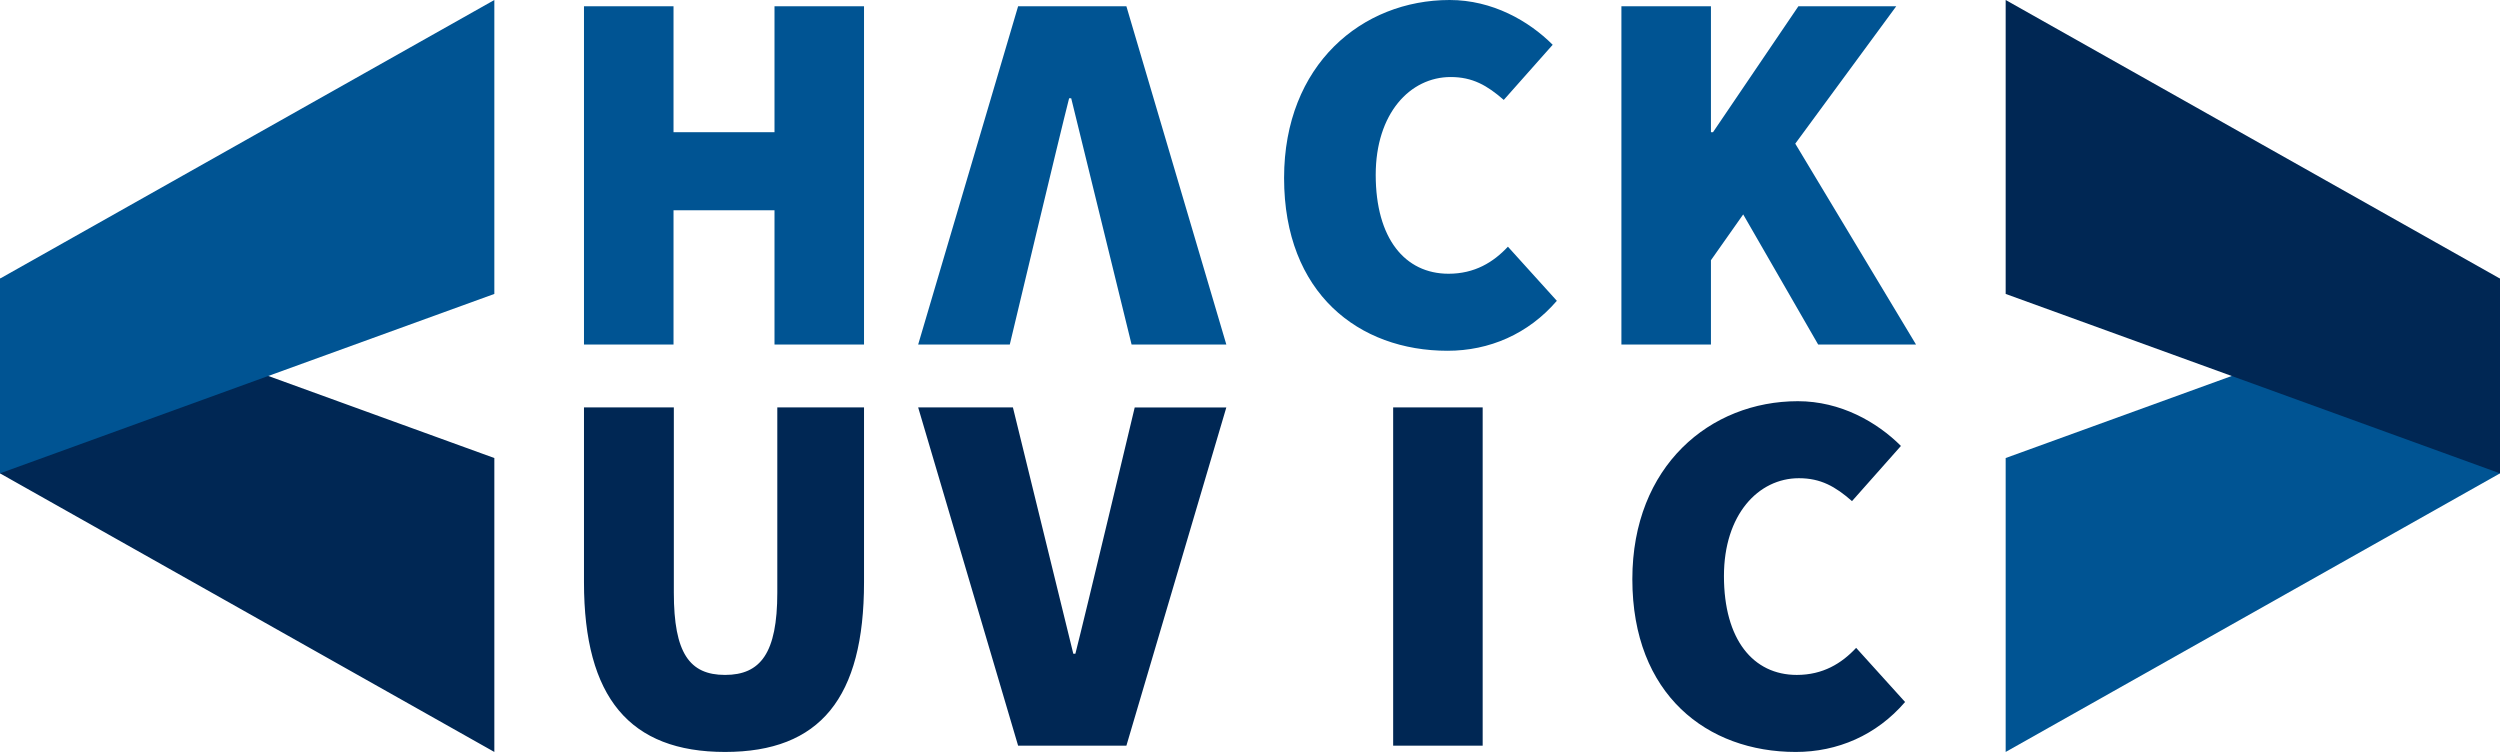
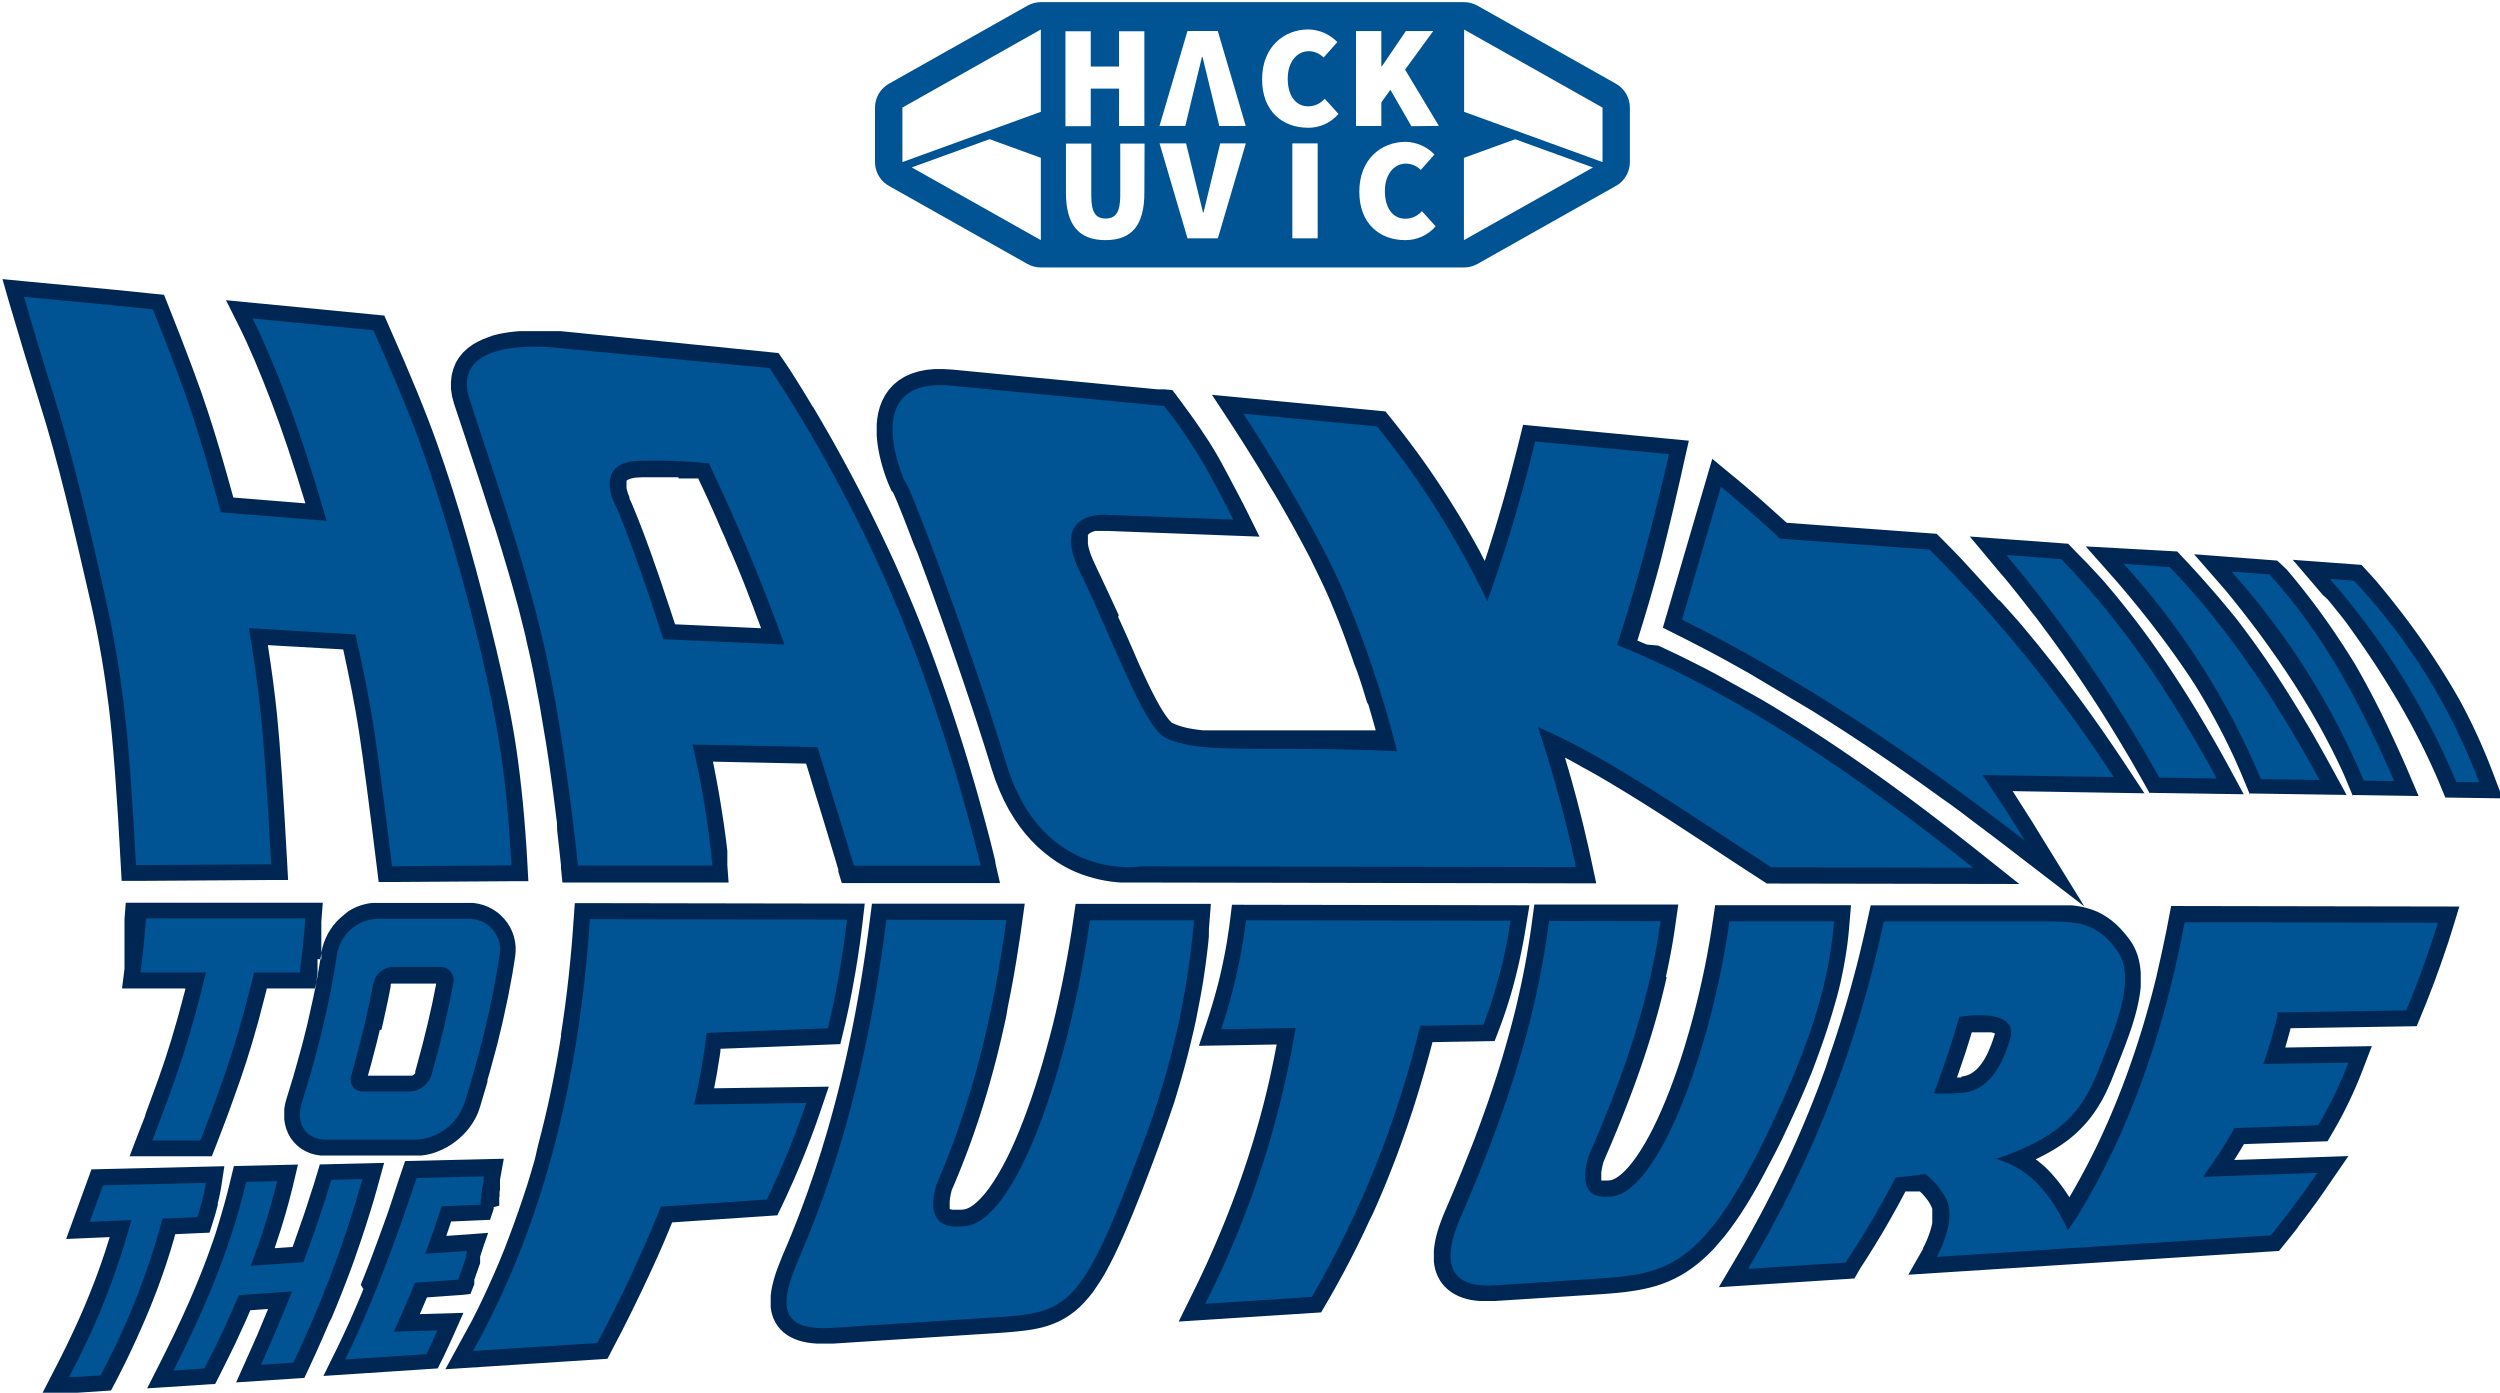
- <svg xmlns="http://www.w3.org/2000/svg" version="1.2" baseProfile="tiny" width="512" height="154" viewBox="0 0 512 154">
-   <path fill="#005493" d="M119.599 1.28h18.338v25.792h20.681V1.28h18.333v69.278h-18.333V43.062h-20.681v27.497h-18.338V1.28zM296.883 0c8.742 0 16.205 4.266 21.108 9.169L307.97 20.464c-3.411-2.982-6.398-4.688-10.871-4.688-8.317 0-15.353 7.46-15.353 20.036 0 13.004 5.97 20.25 14.922 20.25 5.33 0 9.172-2.343 12.153-5.541l10.021 11.085c-5.864 6.821-13.859 10.232-22.388 10.232-18.12 0-33.474-11.724-33.474-35.387C262.982 13.218 278.974 0 296.883 0zm35.181 1.28h18.337v25.792h.425L368.312 1.28h20.04L367.67 29.419l24.731 41.139h-20.042l-15.352-26.646-6.606 9.38v17.266h-18.337V1.28zm-80.912 69.279h-19.404L219.382 20.12h-.426c-1.918 7.461-12.153 50.439-12.153 50.439H188.04L208.51 1.28h22.173l20.469 69.279z" />
-   <path fill="#002754" d="M119.599 83.442h18.403v37.943c0 12.363 3.21 16.838 10.486 16.838 7.28 0 10.703-4.475 10.703-16.838V83.442h17.761v35.815c0 23.656-8.985 34.742-28.464 34.742-19.47 0-28.889-11.086-28.889-34.742V83.442zm165.719 0h18.333v69.276h-18.333V83.442zm82.883-1.277c8.743 0 16.207 4.262 21.11 9.164l-10.02 11.299c-3.411-2.986-6.397-4.69-10.874-4.69-8.316 0-15.353 7.459-15.353 20.037 0 13 5.97 20.249 14.923 20.249 5.33 0 9.17-2.343 12.153-5.543l10.021 11.088c-5.86 6.82-13.856 10.231-22.386 10.231-18.122 0-33.471-11.725-33.471-35.385.002-23.234 15.989-36.45 33.897-36.45zm-180.16 1.277h19.405l12.366 50.44h.426c1.918-7.46 12.152-50.44 12.152-50.44h18.763l-20.469 69.276H208.51l-20.469-69.276zM54.945 76.998L0 57.057v39.885L101.241 154V93.805z" />
-   <path fill="#005493" d="M0 57.057v39.885l54.945-19.944 46.296-16.801V0zm511.999 39.887V57.058l-54.942 19.944-46.296 16.803V154z" />
-   <path fill="#002754" d="M457.057 77.002l54.942 19.942V57.058L410.761 0v60.197z" />
+ <svg xmlns="http://www.w3.org/2000/svg" viewBox="0 0 395 220">
+   <defs>
+     <style>.cls-1{fill:#002754}.cls-1,.cls-2{fill-rule:evenodd}.cls-2,.cls-3{fill:#005493}</style>
+   </defs>
+   <g id="Foreground">
+     <path class="cls-1" d="M281.48 185.36l.76-1.6.75-1.61.73-1.63.72-1.64.7-1.65.69-1.67.67-1.68.66-1.69.64-1.71.63-1.72.57-1.76.6-1.75.58-1.76.57-1.78.55-1.79.54-1.81.52-1.82.5-1.84.49-1.85.47-1.87.45-1.88.44-1.9.86-3.91h31.73l.46.05.45.06.45.08.45.09.45.11.45.13.45.14.44.16.44.18.43.21.43.23.42.25.41.27.41.29.4.32.39.33.38.36.38.38.37.4.36.42.36.44.38.49.39.58.36.64.3.66.24.67.19.68.14.69.1.69.06.7v2.1l-.07.7-.1.7-.12.7-.14.7-.16.7-.18.7-.19.7-.21.7-.22.7-.23.7-.24.69-.25.69-.25.69-.26.68-.26.67-.26.67-.26.66-.26.65-.26.64-.25.63-.25.64-.26.65-.28.64-.28.63-.29.61-.3.6-.31.58-.33.56-.34.55-.35.54-.36.52-.38.51-.39.49-.41.48-.42.46-.44.45-.45.44-.46.42-.48.41-.5.4-.51.38-.53.37-.54.36-.56.35-.57.34-.59.33-.6.32-.62.32-.64.31.2.14.54.43.54.46.53.49.52.53.5.56.45.53.41.52.39.51.37.51.35.5.33.5.2.31.71-1.21.72-1.28.7-1.29.69-1.3.67-1.31.66-1.32.64-1.34.62-1.35.61-1.36.59-1.37.58-1.38.56-1.39.55-1.4.53-1.41.52-1.42.5-1.43.49-1.44.48-1.45.46-1.46.45-1.47.43-1.48.42-1.49.41-1.5.39-1.51.38-1.52.28-1.28.35-1.54.34-1.55.33-1.56.32-1.56.7-3.64 45.54.08-1.14 3.71-.14.44-.14.44-.14.44-.14.44-.14.44-.15.44-.15.44-.15.44-.15.44-.15.44-.15.44-.15.44-.16.44-.16.44-.16.44-.16.44-.16.44-.16.44-.16.44-.17.44-.17.44-.17.44-.17.44-.17.44-.17.44-.17.44-.18.44-.18.44-.18.44-.18.44-.82 2-19.93.32-.09.36-.14.52-.14.51-.14.51-.15.51-.15.51v.13l13.65-.22-1.47 3.82-.13.33-.13.34-.14.35-.15.36-.15.37-.16.38-.16.38-.17.39-.18.4-.18.4-.19.41-.19.42-.2.42-.21.43-.21.43-.16.31-.15.3-.15.3-.15.29-.15.28-.15.28-.15.27-.14.26-.14.26-.14.25-.14.25-.14.24-.13.24-.13.23-.13.22-.83 1.42-13.21.45-.1.17-.28.47-.28.47-.29.47-.29.47-.3.46 18.05-.62-3.05 4.43-.22.32-.22.32-.22.32-.22.32-.22.32-.22.31-.22.32-.22.31-.23.32-.23.31-.23.31-.23.31-.23.31-.23.31-.23.31-.23.31-.23.31-.24.31-.24.31-.24.31-.24.31-.21.33-.24.31-.24.31-.24.31-.25.31-.25.31-.25.31-.25.31-.25.31-.95 1.17-29.92 1.92-28.65 1.84 2.33-4.09v-.15l.06-.1.07-.13.08-.15.08-.17.09-.19.1-.21.1-.23.1-.24.1-.25.1-.27.1-.28.1-.28.09-.29.08-.29.08-.29.07-.3.06-.29v-2.19l-.05-.16-.07-.17-.1-.21-.12-.23-.13-.22-.14-.22-.15-.22-.16-.21-.17-.21-.17-.2-.18-.2-.18-.19-.19-.18-.16-.15h-2.3v.06l-.23.43-.23.43-.23.43-.23.43-.23.43-.24.43-.24.43-.24.43-.24.43-.24.43-.24.43-.25.43-.25.43-.25.43-.25.43-.26.43-.26.43-.26.43-.26.43-.26.43-.27.43-.27.43-.27.43-.27.43-.27.43-.28.43-.28.43-.28.43L293 202l-21.43 1.38 3.32-5.63.87-1.5.85-1.52.84-1.53.83-1.54.81-1.55.8-1.56.79-1.58.77-1.59zM78 190.74v.28l-.57 1.71-6.16.27-.08.25-.16.48-.16.48-.16.48-.16.47v.11l3.45-.24 3.13-.24-.65 1.86-.62 1.91v1.02l-.77 2.21-.05.14-.1.27v.71l-.4 1-.2.54-1.28.14-5.6.4-.21.5-.21.49-.21.49-.21.49-.21.49-.08.18 6.89-.2-1.74 3.92-.11.24-.11.24-.11.24-.11.24-.11.24-.11.24-.11.23-.11.24-.11.24-.11.24-.11.23-.11.24-1 2-18.06 1.19 2.32-4.71.37-.78.37-.78.37-.8.37-.8.37-.81.36-.82.36-.83.36-.84.36-.85.36-.85.35-.86L57 203l.35-.88.35-.88.35-.89.35-.9.34-.9.34-.91.34-.92.34-.92.34-.93.34-.93.34-.94.34-.94.33-.95.33-1 .33-1 .33-1 .33-1 .33-1 .9-2.66 6.7-.16 8.9-.21-.6 3.32v1.62l-.07.24v.74l-.05.22v1.27zm-43.56-.48l-.1.4-.1.38-.1.37-.1.36-.1.34-.1.33-.1.32-.63 2-5.42.24-.17.61-.23.81-.24.81-.25.81-.26.81-.26.8-.27.8-.28.8-.28.8-.29.8-.29.79-.3.79-.31.79-.31.79-.32.79-.33.79-.33.79-.34.78-.34.78-.35.78-.35.78-.36.78-.36.78-.37.78-.37.78-.38.77-.38.77-.39.77-.39.77-1.05 2-5.29.35H6.73L9 215.64l.38-.75.38-.75.37-.75.37-.75.36-.75.36-.75.35-.75.35-.75.34-.75.34-.75.33-.76.33-.76.32-.76.31-.76.31-.76.3-.76.3-.76.29-.76.28-.76.28-.76.27-.76.26-.76.26-.76.25-.76.24-.76.24-.76.16-.52-6.88.3 4-11 21-.5-.5 3.28-.06.33-.06.34-.07.36-.08.38-.09.4-.1.43-.11.45zm1.56-2.12l.25-1 .7-2.9 10.13-.24-.86 3.63-.11.43-.11.43-.11.43-.11.43-.11.43-.12.43-.12.43-.12.43-.12.43-.12.43-.13.43-.13.43-.13.43-.13.43-.13.43-.14.43-.14.43-.14.43-.14.43-.14.43-.14.43-.15.43v.12l2.82-.19v-.07l.15-.4.14-.4.14-.4.14-.4.14-.4.14-.4.14-.4.14-.4.14-.4.14-.4.14-.4.14-.4.14-.4.13-.4.13-.4.13-.4.13-.4.13-.4.13-.4.13-.4.13-.4.13-.4.13-.4.13-.4.13-.4.12-.4.12-.4.65-2.17 10.16-.24-1.16 4.21-.26.92-.27.93-.28.92-.28.92-.29.92-.29.92-.3.92-.3.92-.31.92-.32.92-.32.92-.31.92-.33.92-.34.92-.35.92-.35.92-.36.92-.36.92-.37.92-.37.92-.38.92-.38.92-.41.8-.39.92-.4.92-.4.92-.41.92-.41.92-.42.92-.42.92-1.06 2.27-10.78.71 1.87-4.19.16-.36.16-.36.16-.36.16-.36.16-.36.16-.36.16-.36.16-.36.16-.36.15-.36.15-.36.15-.36.15-.36.15-.36.15-.36.15-.36.15-.36.15-.36.15-.36.15-.36.09-.21-2.83.2v.05l-.16.37-.16.37-.16.37-.16.37-.17.37-.17.37-.17.37-.17.37-.17.37-.17.37-.17.37-.17.37-.17.37-.17.37-.18.37-.18.37-.18.37-.18.37-.18.37-.18.36-.18.36-.18.36-.18.37-.18.36-.18.36-.18.36-.18.37-.85 1.66-10.75.7 2.43-4.81.42-.85.42-.85.42-.85.42-.86.41-.86.41-.87.41-.87.4-.88.4-.88.39-.88.39-.89.38-.89.38-.9.37-.9.37-.91.36-.91.35-.92.35-.92.34-.93.33-.93.33-.94.32-.94.31-1 .3-1 .3-1 .29-1 .28-1 .27-1 .26-1zm43.11-43.53l.55.56.49.62.42.67.35.72.27.76.18.79.1.82v.84l-.08.78-.07.44-.06.38-.06.38-.06.37-.06.37-.06.37-.06.38-.07.37-.07.37-.07.38-.07.37-.07.37-.07.37-.07.37-.07.38-.07.37-.07.37-.08.37-.08.37-.08.37-.08.37-.08.37-.08.37-.08.37-.08.37-.08.37-.08.37-.08.37-.09.37-.09.37-.09.37-.09.37-.09.37-.09.38-.09.38-.09.37-.09.37-.1.37-.1.37-.1.37-.1.37-.1.37-.1.37-.1.37-.1.37-.1.37-.1.37-.1.37-.1.37-.11.37-.11.37-.11.37-.04.45-.11.37-.11.37-.11.37-.11.37-.11.37-.11.37-.11.37-.11.37-.11.37-.11.37-.13.42-.27.75-.36.77-.42.73-.47.69-.52.65-.56.6-.6.56-.64.52-.67.47-.7.42-.73.37-.83.35-.78.26-.8.19-.82.12H50.62l-.81-.13-.78-.22-.74-.32-.69-.4-.63-.49-.56-.57-.48-.63-.39-.69-.3-.73-.21-.76-.12-.78v-1.6l.13-.81.2-.75.13-.42.11-.36.11-.36.11-.36.11-.36.11-.36.11-.36.11-.36.11-.36.11-.36.12-.43.19-.66.1-.36.1-.36.1-.36.1-.36.1-.36.1-.36.1-.36.1-.36.1-.36.1-.36.18-.69.1-.39.09-.36.09-.36.09-.36.09-.36.09-.36.09-.36.09-.36.08-.36.08-.36.08-.36.08-.36.08-.36.08-.36.08-.36.08-.36.08-.36.08-.36.08-.36.08-.36.07-.36.08-.4.14-.68.07-.36.07-.36.07-.36.07-.36.07-.36.06-.36.06-.36.06-.36.06-.36.06-.36.06-.36.06-.36.06-.36.06-.36.06-.42.15-.75.23-.78.3-.75.35-.72.41-.68.46-.64.51-.6.56-.55.61-.51.64-.54.69-.4.72-.34.76-.27.79-.2.82-.13h15.99l.82.13.79.21.75.29.71.37.66.44.61.5zM60 162.75l-.11.46-.11.46-.11.46-.11.46-.12.46-.12.46-.12.46-.12.46-.12.46-.12.46-.12.46-.12.46-.13.46-.13.46-.13.46-.09.31h7.01l.09-.05.09-.07.09-.07.08-.07.07-.08.06-.08v-.28l.11-.39.13-.45.12-.45.12-.45.12-.45.12-.44.12-.45.12-.45.12-.45.12-.45.11-.44.11-.45.11-.45.11-.45.11-.44.11-.45.11-.44.1-.44.1-.44.1-.45.1-.44.1-.44.1-.44.1-.45.09-.44.09-.45.09-.45.09-.45.09-.45.09-.45.09-.45v-.06h-7.08l-.05.05-.05.06v.32l-.08.4-.09.46-.09.46-.09.46-.09.46-.1.46-.1.46-.1.46-.1.46-.1.46-.1.46-.1.46-.1.46-.11.46-.11.46zm-9.83-11.21v2.16l-.31 2.48h-7.73v.16l-.11.42-.11.42-.11.42-.11.42-.11.42-.11.42-.11.42-.11.42-.11.42-.11.42-.11.42-.11.42-.12.42-.12.42-.12.42-.12.42-.12.42-.12.42-.12.42-.12.42-.13.42-.13.42-.13.42-.13.42-.13.42-.13.42-.13.42-.14.42-.14.42-.14.42-.14.42-.14.42-.14.42-.14.42-.15.42-.15.42-.15.42-.15.42-.15.42-.15.42-.15.42-.15.42-.15.42-.15.42-.15.42-.15.42-.16.42-.15.42-.16.42-.16.42-.16.42-.16.42-.16.42-.16.42-.16.42-.16.41-.16.42-.16.42-.78 2h-13l1.48-3.86.16-.41.16-.41.16-.41.16-.41.16-.41.16-.41.09-.37.15-.41.15-.41.15-.41.15-.41.15-.41.15-.41.15-.41.15-.41.15-.41.15-.41.15-.41.15-.41.15-.41.14-.41.15-.43.28-.8.14-.41.14-.41.14-.41.14-.41.13-.41.13-.41.13-.41.13-.41.13-.41.13-.4.13-.41.12-.41.12-.41.12-.41.23-.78.13-.45.12-.41.12-.41.12-.41.11-.41.11-.41.11-.41.11-.41.11-.41.11-.41.11-.41.11-.41.11-.41.11-.41.11-.41v-.15h-10l.39-3.11v-7.84l.2-2.6H51l-.23 3v5.94zm141.15 46.65l.59-1.34.57-1.34.56-1.34.55-1.34.53-1.34.52-1.34.5-1.34.49-1.34.47-1.34.46-1.34.45-1.34.43-1.34.42-1.34.4-1.34.39-1.34.38-1.34.36-1.34.35-1.34.33-1.34.32-1.34.3-1.34.29-1.34.28-1.34.26-1.34.19-1-12.29.21 1.31-3.93.17-.52.17-.52.16-.52.16-.52.16-.52.15-.52.15-.52.15-.52.14-.52.14-.52.14-.52.13-.52.13-.52.12-.52.12-.52.12-.52.11-.52.11-.52.11-.52.1-.52.1-.52.1-.52.09-.52.09-.52.08-.52.08-.52.08-.52.08-.52.07-.52.07-.52.34-2.76 47 .08-.57 3.46-.08.51-.09.53-.09.53-.1.53-.1.53-.1.53-.11.53-.11.53-.11.53-.11.53-.12.53-.12.53-.13.53-.13.53-.13.53-.14.53-.14.53-.14.53-.15.53-.15.53-.16.53-.16.53-.17.53-.17.53-.17.53-.18.53-.18.53-.19.53-.19.53-.2.53-.81 2.12-9.82.17-.24.93-.38 1.4-.39 1.4-.4 1.4-.41 1.4-.42 1.39-.43 1.39-.44 1.39-.46 1.38-.47 1.38-.48 1.38-.49 1.37-.5 1.37-.52 1.37-.53 1.36-.54 1.36-.56 1.36-.57 1.35-.58 1.35-.6 1.35-.62 1.26-.62 1.34-.64 1.33-.65 1.33-.67 1.33-.68 1.32-.7 1.32-.71 1.31-.72 1.31-.74 1.31-1.43 2.46-22.51 1.45 2.6-5.28.65-1.34.63-1.34.62-1.34.6-1.34zM88.61 163.6l.34-2.26.32-2.27.29-2.29.27-2.31.24-2.33.22-2.34.19-2.36.34-4.75 45.81.08-.39 3.36-.07.55-.07.54-.07.54-.07.55-.07.55-.08.55-.08.54-.08.54-.08.55-.08.55-.09.55-.09.55-.09.54-.09.55-.1.54-.1.55-.1.55-.1.55-.1.55-.1.54-.11.55-.11.55-.11.55-.11.55-.12.55-.12.55-.12.55-.12.55-.13.55-.13.55-.58 2.41-18.94.74v.34l-.05.36-.05.36-.06.37-.06.37-.06.37-.06.37-.06.37-.06.37-.06.37-.06.37-.07.37-.07.37-.07.37-.07.37-.07.37-.07.37 18.12-.26-1.32 3.88-.17.49-.17.49-.17.49-.17.49-.18.49-.18.49-.18.49-.18.48-.18.49-.19.49-.19.49-.19.49-.19.49-.19.49-.2.48-.2.48-.2.49-.2.49-.21.49-.21.49-.21.49-.21.49-.21.48-.22.48-.22.49-.22.49-.22.49-.22.48-.23.49-.23.49-.87 1.81-16.62 1.12-.24.58-.28.69-.29.69-.29.69-.29.69-.3.68-.3.68-.3.68-.31.68-.31.68-.31.68-.31.68-.32.68-.32.68-.32.68-.32.68-.33.68-.33.68-.33.68-.33.68-.33.68-.34.68-.34.68-.34.68-.34.68-.35.67-.35.67-.35.67-.35.67-1 1.93-25.61 1.65 3.2-5.86 1-1.83.93-1.85.9-1.87.87-1.89.85-1.9.82-1.92.79-1.94.76-2 .74-2 .71-2 .68-2 .66-2 .63-2.06.6-2.07L85 181l.55-2.11.52-2.13.5-2.15.47-2.17.44-2.18.42-2.2.39-2.22.37-2.24zm174.72-9.18l-.28 1.2-.29 1.2-.3 1.2-.31 1.2-.33 1.19-.34 1.19-.35 1.19-.36 1.18-.37 1.18-.38 1.18-.39 1.18-.4 1.17-.41 1.17-.42 1.17-.43 1.17-.44 1.17-.45 1.16-.45 1.16-.46 1.16-.47 1.16-.48 1.16-.48 1.16-.49 1.16-.5 1.16-.42 1-.13.52-.12.6-.08.53v1.23h1.09l.43-.05.32-.1.4-.19.47-.3.53-.42.57-.54.6-.66.62-.78.64-.88.65-1 .65-1.08.65-1.17.65-1.26.64-1.34.63-1.41.63-1.48.61-1.54.6-1.6.59-1.65.57-1.7.55-1.74.53-1.77.52-1.81.49-1.83.47-1.85.45-1.87.42-1.88.4-1.89.37-1.89.34-1.89.31-1.88.61-4.05h21.46l-.32 3.83-.11 1.11-.13 1.1-.15 1.09-.17 1.09-.19 1.08-.2 1.07-.22 1.06-.23 1.06-.25 1-.26 1-.28 1-.29 1-.3 1-.31 1-.32 1-.33 1-.34 1-.35 1-.36 1-.37 1-.37 1-.38 1-.39.94-.39.94-.39.93-.4.92-.4.91-.41.91-.41.9-.41.89-.41.89-1 2.14-1 2-1 1.91-.94 1.8-.92 1.69-.91 1.58-.89 1.48-.88 1.38-.87 1.29-.87 1.2-.86 1.12-.86 1-.86 1-.87.88-.88.81-.88.74-.89.67-.9.61-.91.54-.92.48-.93.42-.94.37-.95.32-1 .27-1 .23-1 .19-1 .16-1 .13-1 .11-1 .09-1 .08-1 .07-16.51 1.06h-2.38l-.74-.07-.71-.11-.68-.16-.65-.2-.62-.25-.59-.3-.56-.35-.52-.4-.47-.45-.42-.49-.36-.53-.3-.56-.24-.57-.18-.58-.13-.59-.08-.59v-1.77l.06-.59.09-.59.11-.59.14-.59.16-.59.18-.59.2-.59.21-.59.23-.59.24-.59.64-1.49.62-1.46.61-1.46.6-1.45.59-1.45.58-1.45.57-1.44.56-1.44.54-1.44.53-1.44.52-1.44.51-1.44.49-1.44.48-1.44.47-1.44.45-1.44.44-1.44.42-1.44.41-1.44.4-1.44.38-1.44.37-1.45.35-1.45.33-1.46.32-1.46.3-1.46.29-1.47.27-1.48.25-1.48.24-1.49.22-1.49.5-3.72h22.75l-.59 4.11-.19 1.23-.21 1.22-.22 1.22-.24 1.22-.25 1.21-.26 1.21zm-125.49-11.64h24.07l-.59 4.22-.2 1.35-.21 1.35-.21 1.35-.22 1.35-.23 1.35-.24 1.34-.25 1.34-.26 1.34-.27 1.34-.23 1.39-.29 1.34-.3 1.34-.31 1.34-.32 1.33-.33 1.33-.35 1.33-.36 1.33-.37 1.33-.38 1.33-.4 1.32-.41 1.32-.42 1.32-.44 1.32-.45 1.32-.47 1.32-.48 1.31-.5 1.31-.51 1.31-.53 1.31-.54 1.3-.47 1.09-.14.59-.12.64-.06.55v1.2h.06l.14.05.24.06h1.4l.51-.06.39-.12.46-.22.53-.34.58-.48.62-.61.65-.74.67-.87.68-1 .69-1.1.69-1.21.69-1.31.68-1.41.67-1.49.66-1.57.65-1.65.64-1.72.63-1.78.61-1.84.59-1.89.58-1.94.56-2 .54-2 .52-2 .49-2.07.47-2.09.45-2.1.42-2.11.4-2.12.37-2.11.34-2.11.63-4.27h21.37l-.31 3.93L191 148l-.12 1.21-.14 1.2-.15 1.2-.16 1.19-.17 1.19-.18 1.18-.2 1.18-.21 1.17-.22 1.16-.23 1.16L189 161l-.25 1.15-.26 1.14-.27 1.13-.27 1.12-.28 1.12-.29 1.11-.3 1.1-.3 1.09-.31 1.08-.32 1.08-.32 1.07-.33 1.06-.34 1-.34 1-.35 1-.35 1-.36 1-.36 1-.36 1-.91 2.45-.87 2.3-.83 2.15-.8 2-.76 1.88-.74 1.76-.71 1.64-.69 1.52-.73 1.55-.67 1.31-.63 1.19-.66 1.12-.66 1-.67 1-.71.88-.71.81-.73.73-.76.66-.79.59-.82.52-.84.45-.87.38-.88.32-.9.26-.92.21-.93.17-1 .14-1 .11-1 .1-1 .08-1.09.08-1.13.07-25 1.61h-2.53l-.77-.06-.74-.1-.71-.14-.68-.19-.65-.24-.62-.29-.59-.35-.54-.41-.49-.47-.43-.52-.36-.56-.29-.59-.22-.61-.15-.61-.09-.61v-1.81l.07-.6.1-.59.13-.6.15-.6.17-.6.19-.6.21-.61.21-.53.24-.62.25-.63.26-.63.7-1.65.67-1.62.65-1.63.63-1.63.61-1.63.59-1.63.57-1.64.56-1.64.54-1.64.52-1.64.5-1.65.49-1.65.47-1.65.45-1.65.44-1.66.42-1.66.41-1.66.39-1.66.38-1.67.36-1.67.35-1.67.34-1.67.32-1.67.31-1.68.3-1.68.29-1.68.27-1.68.26-1.69.25-1.69.24-1.69.23-1.69.51-3.91zm178.09-47.94l1 1.11 1 1.12 1 1.12.95 1.13.94 1.13.93 1.13.92 1.14.91 1.14.9 1.14.89 1.15.88 1.15.87 1.15.87 1.16.86 1.16.85 1.16.84 1.17.83 1.17.82 1.17.81 1.18.81 1.18.8 1.18.79 1.18 3.42 5.18L318 125l.13.2.21.33.21.33.21.33.21.33.21.33.21.33.21.33.21.33.21.33.21.33.21.33.21.33.21.33.21.33.21.33.2.33.2.33.2.33 7.45 12.08-12.64-9.71-1.69-1.29-1.69-1.27-1.68-1.26-1.63-1.25-1.68-1.24-1.7-1.2-1.68-1.21-1.68-1.2-1.68-1.18-1.68-1.17-1.68-1.16-1.68-1.14-1.68-1.13-1.68-1.11-1.68-1.1-1.68-1.08-1.68-1.07-1.68-1.06-1.68-1-1.68-1-1.68-1-1.68-1-1.68-1-1.68-1-1.68-.94-1.7-.95-1.67-.91-1.68-.89-1.67-.87-1.68-.86-3.57-1.79 7.81-26.69 3.27 2.71.31.25.31.25.3.25.3.26.3.25.3.25.3.26.3.26.3.25.3.26.3.26.3.26.3.26.3.26.3.26.29.26.29.26.29.26.29.26.29.26.29.26.29.26.29.26.29.26.29.26.29.26.29.26.49.44 23.7 1.74 1.73 1.74 1.06 1.08 1.05 1.09 1 1.09 1 1.09 1 1.1 1 1.1 1 1.11 1 1.11zm23.72 30.5l-1.35-2.4-.64-1.12-.64-1.12-.65-1.12-.66-1.11-.66-1.11-.67-1.11-.68-1.11-.7-1.14-.69-1.1-.7-1.1-.71-1.1-.71-1.09-.72-1.09-.73-1.09-.74-1.09-.75-1.09-.75-1.08-.76-1.08-.77-1.08-.78-1.07-.79-1.07-.79-1.07-.8-1.07-.81-1.03-.82-1.06-.83-1.06-.84-1.06-.85-1.06-.86-1.05-.86-1-4.71-5.64 15.54 1.14 1.64 1.71 1 1 .95 1 .93 1 .92 1 .9 1.05.89 1.06.88 1.07.86 1.07.85 1.08.84 1.08.82 1.09.81 1.09.8 1.1.78 1.1.77 1.11.76 1.11.75 1.12.74 1.12.73 1.12.72 1.13.71 1.13.7 1.13.69 1.13.68 1.14.67 1.14.66 1.14.66 1.14.65 1.14.64 1.14.63 1.14 2.71 5-14.87-.22zm15.85.24l-1.09-2.64-.46-1.09-.48-1.08-.47-1.07-.51-1.08-.52-1.08-.53-1.07-.55-1.07-.56-1.07-.58-1.07-.59-1.06-.6-1.06-.62-1.06-.63-1.05-.65-1.05-.66-1-.67-1-.69-1-.7-1-.71-1-.73-1-.74-1-.75-1-.76-1-.78-1-.79-1-.8-1-.82-1-.83-1-.84-1-.85-1-5-5.65 14.46.8 1.6 1.7.92 1 .91 1 .89 1 .88 1 .87 1 .85 1 .84 1 .83 1 .81 1 .8 1.05.79 1.06.78 1.06.77 1.07.76 1.07.75 1.08.73 1.08.72 1.08.71 1.09.7 1.09.69 1.09.68 1.09.68 1.1.67 1.1.66 1.1.65 1.1.64 1.1.63 1.11.63 1.11.62 1.11.61 1.11 2.69 4.92-15.27-.23zm16.27.24l-1.08-2.6-.45-1.05-.46-1-.48-1-.49-1-.5-1-.52-1-.53-1-.54-1-.56-1-.57-1-.58-1-.6-1-.61-1-.62-1-.63-1-.65-1-.66-1-.67-1-.68-1-.7-1-.71-1-.72-1-.73-1-.75-1-.76-1-.77-1-.78-1-.79-1-.81-1-.82-1-4.89-5.6 13.14 1 1.52 1.43.84 1 .82 1 .8 1 .78 1 .77 1 .75 1 .73 1 .72 1 .7 1 .68 1 .67 1 .66 1 .64 1 .63 1 .62 1 .6 1.05.59 1.06.58 1.06.57 1.06.56 1.07.55 1.07.54 1.07.53 1.07.52 1.08.51 1.08.5 1.08.5 1.08.49 1.08.49 1.08.48 1.09 2 4.69-10.39-.16zm14.6.22l-1.06-2.57-.43-1-.45-1-.46-1-.47-1-.48-1-.5-1-.51-1-.52-1-.53-1-.55-1-.56-1-.57-1-.58-1-.6-1-.61-1-.62-1-.63-1-.64-1-.65-1-.67-1-.68-1-.69-1-.7-1-.71-1-.72-1-.73-.95-.75-.94-.76-.94-.77-.94-.77-.7-4.74-5.55 10.86.8 1.53 1.67.85.95.83 1 .82 1 .8 1 .79 1 .77 1 .76 1 .74 1 .73 1 .71 1 .7 1 .68 1 .67 1 .65 1 .64 1 .62 1 .61 1 .6 1 .58 1 .57 1 .55 1.05.54 1.05.53 1.06.51 1.06.5 1.07.48 1.07.47 1.08.46 1.08.44 1.09.43 1.09 1.73 4.57-9-.13zm-209.7-28.56l.46 1 .45 1 .45 1 .44 1 .44 1 .43 1 .43 1 .42.94.42.91.41.88.4.85.4.81.39.77.38.73.37.68.36.63.34.57.33.51.31.45.28.37.25.29.2.21.14.12.14.07.28.12.29.12.3.11.31.1.33.1.34.09.36.09.38.08.39.07.42.07.43.06.46.06.48.05h27.28l-.06-.23-.19-.68-.21-.73-.22-.78-.24-.82-.25-.86-.19-.29-.29-.94-.3-1-.32-1-.33-1-.34-1L214 105l-.37-1.08-.39-1.1-.4-1.11-.41-1.12-.43-1.16-.44-1.12-.45-1.12-.46-1.12-.44-1.07-.48-1.1-.5-1.11-.53-1.12-.55-1.14-.57-1.15-.58-1.21-.62-1.17-.62-1.17-.63-1.16-.63-1.16-.64-1.15-.64-1.13-.64-1.12-.63-1.1-.63-1.07-.62-1-.6-1-.59-1-.57-.94-.55-.9-.53-.85-.5-.8-.47-.75-.44-.7-.4-.64-.37-.57-.33-.51-.28-.44-.24-.37-.19-.29-.14-.21-.08-.13-2.93-4.46L218.9 65l1.28 1.59.61.77.61.78.61.79.6.79.6.8.6.81.59.81.59.82.58.83.58.84.57.84.57.85.57.86.56.87.56.87.55.88.55.89.55.9.54.9.54.91.53.92.53.93.52.93.52.94.51 1 .27.51.14-.41.25-.76.25-.77.24-.77.24-.77.24-.77.24-.78.24-.78.23-.78.23-.78.23-.79.23-.79.23-.79.22-.79.22-.79.22-.8.22-.8.21-.8.21-.8.21-.81.21-.81.21-.81.21-.81.2-.81.73-2.94 26.19 2.51-.84 3.7-.22 1-.22 1-.23 1-.23 1-.23 1-.23 1-.23 1-.24 1-.24 1-.24 1-.24 1-.25 1-.25 1-.25 1-.25 1-.26 1-.26.95-.26.95-.27.95-.27.95-.27.94-.27.94-.28.94-.28.94-.28.94-.29.94-.29.94-.29.93-.18.56 1.49.64 1.81.16 1.82.85 1.82.87 1.81.9 1.81.92 1.81.95 1.8 1 1.8 1 1.79 1 1.79 1 1.79 1.06 1.78 1.08 1.78 1.1 1.78 1.12 1.77 1.14 1.77 1.16 1.76 1.18 1.76 1.2 1.76 1.22 1.76 1.23 1.75 1.25 1.75 1.27 1.75 1.28 1.74 1.3 1.74 1.31 1.74 1.33 1.74 1.34 1.73 1.35 1.73 1.36 7.42 5.9-39.89-.07-1.91-1.24-1.28-.83-1.27-.83-1.27-.83-1.26-.83-1.25-.82-1.24-.82-1.24-.81-1.23-.8L266 131l-1.21-.79-1.2-.78-1.19-.77-1.18-.75-1.17-.74-1.16-.73-1.15-.71-1.14-.7-1.13-.68-1.11-.67-1.1-.65-1.09-.63-1.08-.61-1.09-.59-1-.57-1-.55-.74-.38.13.43.2.68.2.68.2.68.2.69.19.69.19.69.19.7.19.7.19.7.18.7.18.71.18.71.18.71.18.72.18.72.17.73.17.73.17.73.17.74.17.74.16.74.16.74.82 3.81-71.71-.13h-3.43l-.74-.06-.79-.09-.84-.13-.88-.17-.91-.22-.94-.27-1-.33-1-.39-1-.46-1-.54-1-.61-1-.7-1-.78-1-.87-1-1-.94-1.06-.91-1.16-.87-1.26-.83-1.37-.78-1.48-.72-1.59-.67-1.7-.6-1.79-.55-1.8-.57-1.81-.59-1.84-.6-1.86-.62-1.88-.63-1.9-.64-1.9-.64-1.9-.65-1.9-.65-1.88-.65-1.87-.65-1.84-.64-1.81-.64-1.77-.62-1.73-.61-1.68-.6-1.62-.58-1.56-.56-1.49-.58-1.37-.51-1.34-.48-1.25-.45-1.16-.42-1.06-.38-.95-.34-.83-.3-.71-.25-.57-.18-.38-.18-.13-.3-.66-.07-.17-.11-.25-.13-.33-.16-.41-.18-.48-.19-.54-.19-.6-.19-.65-.19-.7-.18-.74-.16-.78-.14-.81-.11-.84-.07-.86v-1.78l.09-.91.16-.92.25-.92.35-.91.46-.89.58-.85.71-.79.84-.7.95-.6 1.05-.48 1.14-.36 1.23-.25 1.32-.13h1.42l1.47.09 1.46.14 1.43.14 1.44.14 1.45.14 1.46.14 2.36.23 2 .19 1.44.14 4.21.4 1.35.13 1.32.13 1.29.12 1.25.12 1.2.12 1.15.11 1.1.11 1 .1 1 .09.92.09.85.08.78.07.71.07.62.06.54.05h1.07l1.28.12.69.86v.05l.06.08.09.11.11.14.12.16.14.19.16.21.18.24.23.33.21.28.22.3.23.32.25.33.25.35.26.37.27.38.28.39.28.41.29.42.29.43.29.44.3.45.3.45.3.46.29.47.29.47.29.47.28.48.28.48.27.48.26.47.48.89.45.84.42.79.39.74.36.69.34.64.31.59.28.53.25.48.22.42.18.36.15.3.12.24.09.17.05.11 1.93 3.9-23.94-.9h-2l-.22.06-.2.07-.18.07-.15.08-.13.08-.1.08-.08.07-.06.07-.05.08v1.38l.09.48.15.57.22.65.29.73.39.84.46 1 .48 1 .47 1 .47 1 .47 1 .46 1 .46 1 .46 1zm-48.25-33.26l.62 1.05.65 1.11.68 1.18.71 1.23.73 1.29.75 1.35.77 1.41.79 1.46.81 1.52.82 1.57.83 1.62.84 1.67.85 1.72.86 1.77L140 86l.87 1.86.87 1.91.87 2 .86 2 .84 2 .82 2 .79 2 .77 2 .74 2 .72 2 .69 1.95.67 1.92.64 1.89.62 1.86.59 1.82.57 1.78.54 1.73.51 1.68.48 1.62.46 1.56.43 1.49.4 1.42.37 1.35.35 1.27.32 1.18.29 1.09.26 1 .23.9.2.8.17.69.14.57.11.46.08.33v.21l.73 3.18h-25l-.55-1.82v-.32l-.06-.19-.07-.23-.08-.27-.09-.31-.1-.35-.2-.66-.18-.61-.15-.49-.16-.53-.17-.56-.18-.6-.19-.63-.2-.66-.21-.69-.22-.73-.23-.75-.49-1.6-.26-.84-.27-.87-.56-1.82-.3-1-.3-1-.42-1.34-14.71-.31.2 1 .19 1 .18.95.17.92.16.9.15.87.14.84.13.81.12.78.12.75.11.72.1.69.09.66.09.63.08.59.07.56.06.52.06.48.05.45v2.23l.2 2.75H88.86l-.23-2.33v-.43l-.09-.84-.06-.56-.07-.65-.08-.74-.09-.81-.1-.89-.11-1L88 130l-.13-1-.14-1.14-.15-1.19-.16-1.24-.17-1.28-.18-1.32-.19-1.35-.2-1.38-.21-1.4-.22-1.42-.25-1.47-.24-1.44-.24-1.45-.25-1.45L85 110l-.27-1.43-.27-1.42-.28-1.4-.29-1.37-.3-1.35-.31-1.33-.28-1.3-.33-1.34-.34-1.34-.33-1.33-.36-1.34-.37-1.33-.37-1.33-.38-1.32-.39-1.32-.39-1.31-.39-1.31-.4-1.3-.4-1.29-.4-1.28-.44-1.26-.4-1.26-.4-1.25-.4-1.23-.4-1.26-.4-1.21-.39-1.19-.39-1.17-.38-1.16-.38-1.14L73.8 70l-.36-1.1-.36-1.08-.35-1.06-.34-1-.33-1-.33-1-.3-1.12-.18-1.15v-1.11l.11-1.08.26-1 .4-1 .53-.86.63-.76.7-.65.75-.55.79-.46.81-.39.83-.32.84-.31.84-.21.85-.17.84-.13.83-.1.82-.07h6.51L123 55.78l.7 1 .09.13.14.21.19.28.24.36.29.43.33.51.37.58.41.65.45.72.49.79.53.86.56.92.59 1zm-21.23 11.19h-5.75l-1.08.06-.7.14-.41.16-.19.13-.07.08v1.12l.08.38.11.36.11.31.1.24.06.14v.21l.05.12.07.15.08.18.1.21.11.25.12.29.14.33.15.37.17.41.18.45.2.5.21.54.23.59.25.64.26.69.28.74.29.8.31.85.33.91.34 1 .36 1 .38 1.09.39 1.15.41 1.22.43 1.28.45 1.35.47 1.42.45 1.37 13.59.62-.21-.57-.51-1.35-.53-1.45-.51-1.31-.49-1.3-.5-1.28-.5-1.23-.5-1.22-.5-1.19-.49-1.16-.51-1.12-.44-1.08-.45-1-.44-1-.42-1-.41-.92-.39-.87-.37-.82-.35-.77-.33-.71-.3-.65-.28-.59-.25-.53-.22-.47v-.07h-3.14zM309.9 170.1l.43-.07.35-.09.34-.12.33-.16.32-.2.33-.24.33-.29.33-.35.33-.41.33-.47.33-.54.32-.61.31-.67.3-.74.29-.8.27-.83.06-.22-.15-.06-.19-.06-.23-.06h-3.09l-.09.29-.11.38-.12.38-.12.39-.12.38-.12.38-.12.38-.12.38-.12.38-.13.38-.13.38-.13.38-.13.39-.13.38-.13.38-.13.38-.13.39-.14.38-.12.35h.7zM.39 44.1l1 3.5c1.81 6.13 3.43 11.5 4.83 15.93S9 72.89 10.37 78.42s2.73 11.33 4 16.94 2.18 11.12 2.83 16.39 1.3 13.81 1.89 25.08l.13 2.35h2.71l21-.14h2.59l-.14-2.59c-.61-11.24-1.14-18.91-1.6-23.43-.36-3.51-.85-7.23-1.46-11.09l11.91.68c1 4.61 1.87 8.94 2.48 12.9.69 4.56 1.65 11.84 2.85 21.66l.27 2.19h2.2l18.86-.13h2.59l-.14-2.58c-.37-7-1-13.13-1.74-18.21s-1.9-10.44-3.21-15.95-2.77-11.1-4.39-16.85-3.3-10.92-4.93-15.53-4.23-11-7.77-18.93l-.58-1.32-1.44-.14-19.13-1.86-4.44-.43 2 4c1.61 3.22 3.38 7.38 5.27 12.35 1.63 4.28 3.4 9.56 5.27 15.75l-11.38-.92c-1.5-5.47-2.84-10-4-13.5-1.23-3.81-3.38-9.58-6.4-17.14l-.55-1.39-1.49-.15-6.37-.65L4 44.45.39 44.1z" />
+     <path class="cls-2" d="M183.94 64.16a82.94 82.94 0 0 1 6.85 10.18c2.59 4.8 4.07 7.76 4.07 7.76l-19.59-.74s-9.61-1.11-4.62 9.06 9.9 24.06 13.31 26.06c3.7 1.85 8.5 1.85 19.59 1.85s17.19.37 17.19.37A172 172 0 0 0 212 92.82c-5.36-12-15.53-27.45-15.53-27.45l21.09 2A139.65 139.65 0 0 1 235 95a246.7 246.7 0 0 0 7.55-25.25l21.15 2c-2.34 10.25-5 20.35-8.2 30.14 19.26 7.84 37.88 20.54 56.23 35.2l-31.87-.06c-13.72-8.89-26.52-17.82-36.86-22.14a208 208 0 0 1 6 22.11l-68.75-.12s-15.53 2.6-21.25-16.19S143.49 75.81 142.93 76c0 0-7.56-16.49 7.4-15.06zm-62.32-6L88.33 55s-17.41-2.33-14.15 8 8.64 25.06 11.9 39.51 5.24 34.24 5.24 34.24h21.24a147 147 0 0 0-3.14-19.12l19.74.41c3.53 11.32 5.77 18.74 5.77 18.74h20s-5.38-23.31-14.58-44.12a231.58 231.58 0 0 0-18.73-34.47zM104.8 101c-5.45-16.95-7.68-21.4-7.68-21.4s-3.54-6.8 4.25-6.8a84.66 84.66 0 0 1 10.63.4 306.57 306.57 0 0 1 11.94 28.64zm283.28 22.56l3.62.05a95.36 95.36 0 0 0-19.77-31.86l-3.81-.28a117.05 117.05 0 0 1 19.96 32.06zm-14.6-.22l4.79.07c-5-11.51-10.68-22.69-19.69-32.65l-6-.44a117.85 117.85 0 0 1 20.89 33zm-16.26-.24l9.26.14c-6.38-11.73-13.78-23.3-23.65-33.63l-7.3-.54a118.11 118.11 0 0 1 21.68 34zm-16.06-.24l9.07.14c-6.57-12.11-14.24-24.06-24.56-34.65l-8.67-.66a222.36 222.36 0 0 1 24.15 35.14zM271.9 76.9l-6.14 21c18.06 8.95 36.13 21 54.19 34.93q-3.22-5.24-6.71-10.37l20.72.31a222.23 222.23 0 0 0-29.09-35.93l-23.64-1.74q-4.48-4.2-9.33-8.2zm-131.84 68.42c-2.33 18.21-6.31 36.22-13.94 53.77-2.75 6.52-3.51 11.28 5.38 10.71l25-1.61c12.33-.79 14.21-.91 24.15-27.7a129.62 129.62 0 0 0 8-35.09h-16.44c-3.19 22.57-11.6 48.12-20 48.35q-6.26.67-4.3-6.49c5.93-13.59 9.13-27.64 11.09-41.89zm104.69.19c-2.09 16.38-7.27 31.41-14.13 47.2-2.47 5.86-2.43 10.88 5.57 10.37l16.49-1.08c11.09-.71 16.86-2 27.7-25.31 4.31-9.29 8.55-19.72 9.39-31.12h-16.52c-2.87 20.3-11.3 43.28-18.87 43.49-3.76.4-4.61-2-3.44-6.27 5.34-12.22 9.66-24.42 11.43-37.24zm-170 67.94c10.9-19.57 16.76-42.5 18.45-68.22l40.61.07a143.78 143.78 0 0 1-3 17.16l-19.15.74a106.16 106.16 0 0 1-2 11.32l17.73-.25a136.1 136.1 0 0 1-6.23 15.25l-16.74 1.13a225.71 225.71 0 0 1-10.05 21.54zM190.43 206a150.69 150.69 0 0 0 14.28-43.58l-11.77.2a86.35 86.35 0 0 0 3.93-17.22l41.81.07a80.51 80.51 0 0 1-4.29 16.43l-10 .17a160.07 160.07 0 0 1-17.12 42.84zM59.59 145.17H74a4.88 4.88 0 0 1 4.94 5.71q-.9 5.88-2.31 11.74c-.94 3.92-2.06 7.84-3.27 11.74a8.51 8.51 0 0 1-7.5 5.7H51.45c-3.11 0-4.76-2.56-3.79-5.7 1.21-3.9 2.33-7.81 3.27-11.74s1.72-7.82 2.31-11.74a6.71 6.71 0 0 1 6.35-5.71zm2.41 7.59h7.5a2.12 2.12 0 0 1 2.13 2.62q-.69 3.62-1.55 7.23c-.58 2.41-1.22 4.82-1.9 7.23a3.77 3.77 0 0 1-3.37 2.62h-7.47a1.9 1.9 0 0 1-1.82-2.62c.68-2.4 1.33-4.81 1.91-7.23s1.1-4.82 1.56-7.23a3.29 3.29 0 0 1 3.01-2.62zm-39-7.65h25.25q-.33 4.27-.88 8.54h-7.22c-1.09 4.42-2.27 8.86-3.69 13.27s-3.09 8.85-4.79 13.27h-7.6c1.7-4.42 3.35-8.83 4.79-13.27s2.6-8.84 3.69-13.27H22.2q.54-4.27.88-8.54zm9.29 71.11c2-3.84 3.79-7.7 5.44-11.58l8.42-.6q-2.32 5.82-4.9 11.59l5.09-.33a179.52 179.52 0 0 0 10.92-29l-4.92.12c-1.31 4.38-2.79 8.7-4.4 13l-8.34.57a105.73 105.73 0 0 0 4.18-13.37l-4.88.12c-2.6 11-6.91 20.76-11.49 29.81zm-16.01-28.94l16.25-.39a26 26 0 0 1-.58 2.74c-.27 1-.52 1.92-.77 2.67l-5.51.24a116.11 116.11 0 0 1-9.79 24.77l-3.78.25h-1.2a116.89 116.89 0 0 0 9.86-24.8l-6.58.29zM66.74 214l-12.21.8c4.13-8.31 7.79-18.22 11.3-28.67l4.92-.12 5.72-.14-.06.28v.46l-.06.28v.07l-.18.83v.28l-.12.53v.61l-.1.42v.7l-6.16.27q-1.25 3.79-2.61 7.51l6.47-.45.15.09-.18.55v.35l-.07.21-.76 2.2-.38 1v.07l-.14.06-6.72.48q-1.57 3.93-3.35 7.73l6.91-.2q-.83 1.86-1.72 3.71zm242.81-53.3q-1.7 6-4 12.06a31.51 31.51 0 0 0 4.68-.12q5-.52 7.37-8.42c1.5-5.1-7.39-3.66-8.05-3.55zm18.74 31.38c8.33-13.65 13.67-29.3 16.89-46.36l40 .07a145.84 145.84 0 0 1-5 13.85l-20.5.33.22.21a75.32 75.32 0 0 1-2.3 7.93l13.44-.21c-.62 1.62-1.48 3.68-2.58 5.89-.8 1.59-1.54 2.94-2.19 4l-13.23.45a64.38 64.38 0 0 1-4.61 7.16l-.29.54 18-.62q-3.42 5-7.36 9.86l-31.18 2-21.6 1.41s3.16-5.46 1.58-9a11.29 11.29 0 0 0-3.38-4.09c-2.25.32-4 .48-4.7.55a143.82 143.82 0 0 1-7.91 13.43l-15.39 1a179.34 179.34 0 0 0 21.44-54.9l.12.06v-.06h24.74c5.61 0 8.6 0 11.93 4.5s-.35 12.63-3 19.3-6.14 9.83-13.51 12.81c-.81.33-1.67.63-2.56.91a14.81 14.81 0 0 1 7.13 4.53 25.53 25.53 0 0 1 4.21 6.78zM3.79 46.9l14 1.33 6.37.65q4.5 11.27 6.35 17t4.39 15.07l16.71 1.34q-3.41-11.72-6.33-19.4t-5.37-12.57L59 52.18q5.27 11.9 7.7 18.75t4.9 15.39q2.45 8.58 4.4 16.74t3.09 15.67q1.15 7.5 1.71 18l-18.86.13c-1.21-9.92-2.16-17.13-2.86-21.73s-1.68-9.53-2.93-14.89l-16.83-1q1.26 7.39 1.93 14c.46 4.43 1 12.15 1.59 23.31l-21 .14h-.35c-.61-11.44-1.24-19.81-1.91-25.25S18 100.52 16.74 94.83s-2.56-11.31-4-17S10 67.18 8.6 62.8s-3-9.66-4.81-15.89" />
+     <path class="cls-3" d="M255.32 13.23L233.45.9a4.32 4.32 0 0 0-2.12-.56h-66.88a4.32 4.32 0 0 0-2.12.56l-21.88 12.33a4.32 4.32 0 0 0-2.2 3.76v8.62a4.32 4.32 0 0 0 1.84 3.54c.36.25 1.59.92 1.85 1.06l20.38 11.49a4.32 4.32 0 0 0 2.12.56h66.88a4.32 4.32 0 0 0 2.12-.56l20.39-11.49c.25-.14 1.49-.82 1.85-1.06a4.32 4.32 0 0 0 1.84-3.54V17a4.32 4.32 0 0 0-2.2-3.77zm-90.87 24.71l-20.39-11.49 10.83-3.93 1.46-.53 8.1 2.94zm0-20.27l-10 3.63-11.87 4.31V17l21.87-12.34zm16.36 12.76c0 5.11-1.94 7.51-6.15 7.51s-6.24-2.4-6.24-7.51v-7.74h4v8.2c0 2.67.69 3.64 2.27 3.64s2.31-1 2.31-3.64v-8.2h3.84zm0-10.52h-4V14h-4.47v5.94h-4v-15h4v5.57h4.47V4.94h4zm11.61 17.75h-4.79l-4.42-15h4.19l2.67 10.9h.09c.41-1.61 2.63-10.9 2.63-10.9h4.05zm.23-17.75L190 9h-.09c-.41 1.61-2.63 10.9-2.63 10.9h-4.08l4.42-15h4.79l4.42 15zm15.54 17.75h-4v-15h4zm-1.55-17.48c-3.92 0-7.23-2.53-7.23-7.65s3.46-7.88 7.33-7.88a6.56 6.56 0 0 1 4.56 2l-2.17 2.44a3.32 3.32 0 0 0-2.35-1c-1.8 0-3.32 1.61-3.32 4.33s1.29 4.38 3.22 4.38a3.46 3.46 0 0 0 2.63-1.2l2.17 2.4a6.26 6.26 0 0 1-4.85 2.19zM222 37.94c-3.92 0-7.23-2.53-7.23-7.65s3.45-7.88 7.32-7.88a6.56 6.56 0 0 1 4.56 2l-2.17 2.44a3.32 3.32 0 0 0-2.35-1c-1.8 0-3.32 1.61-3.32 4.33s1.29 4.38 3.22 4.38a3.46 3.46 0 0 0 2.63-1.2l2.17 2.4a6.26 6.26 0 0 1-4.83 2.18zm1-18l-3.32-5.76-1.43 2v3.73h-4v-15h4v5.57h.09l3.78-5.57h4.33L222 11l5.34 8.89zm8.3 18v-13l8.1-2.94 1.46.53 10.83 3.93zm21.9-12.33l-11.87-4.31-10-3.63v-13L253.2 17z" />
+   </g>
</svg>
